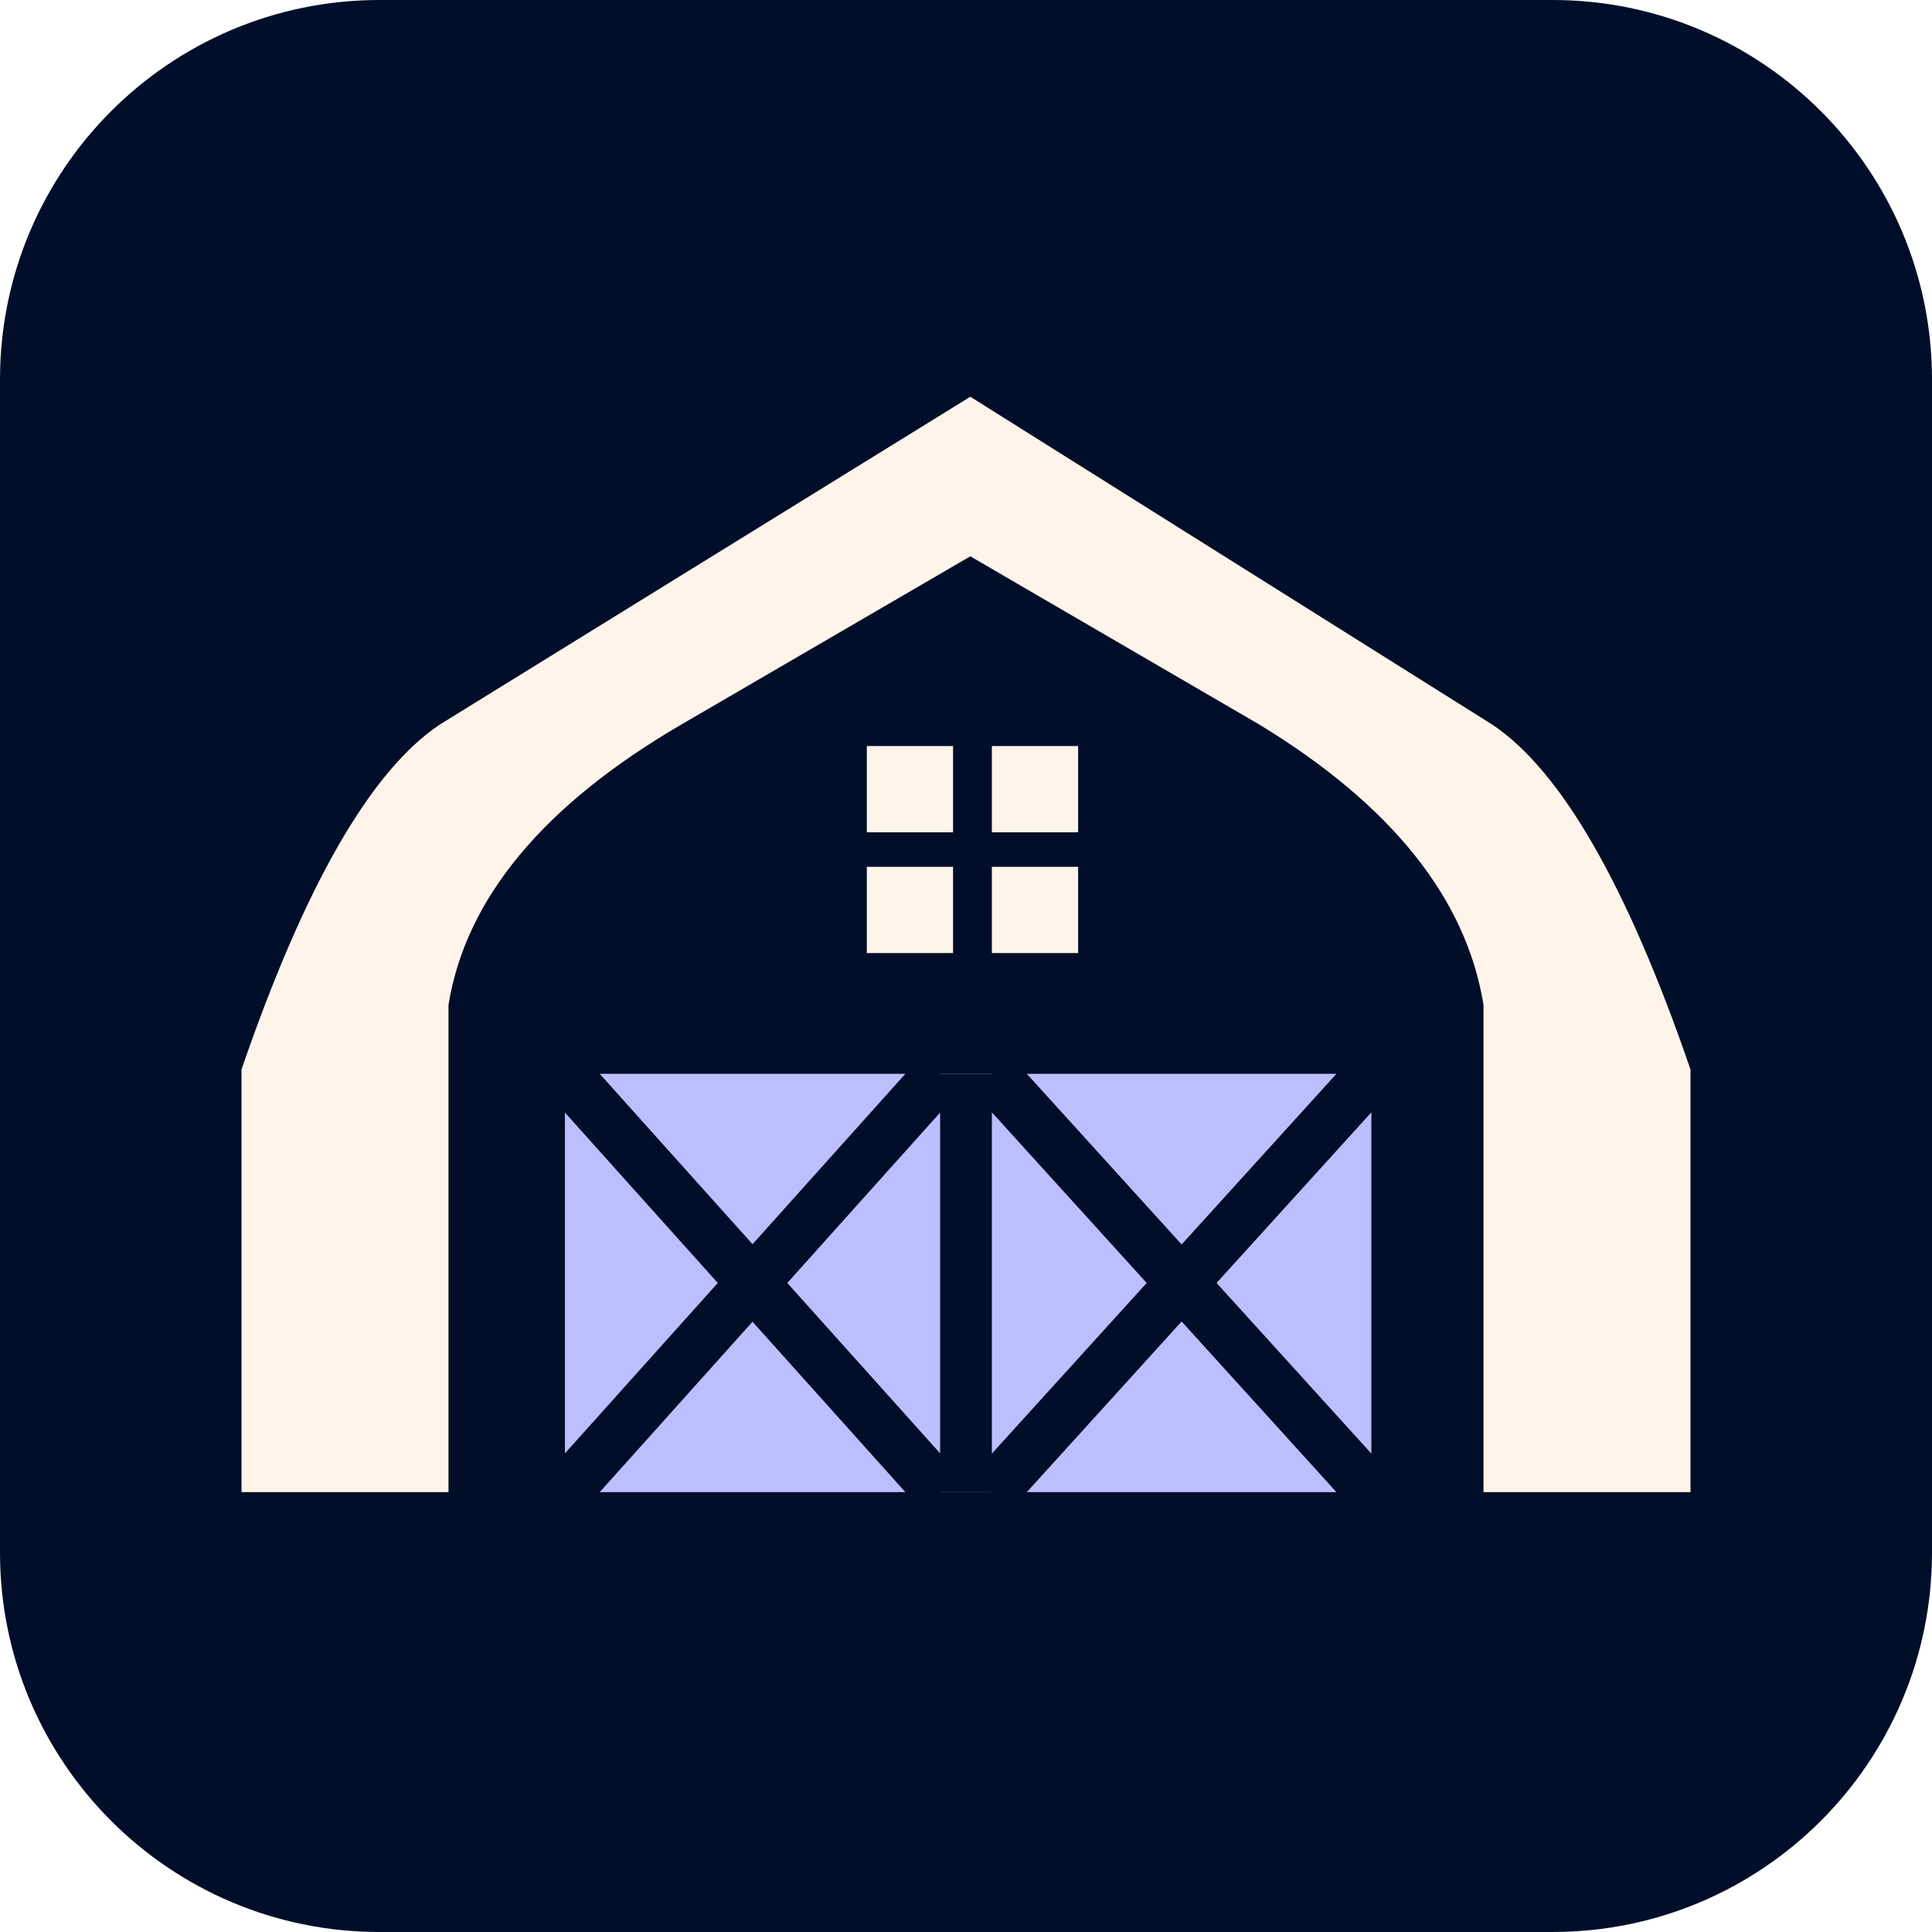
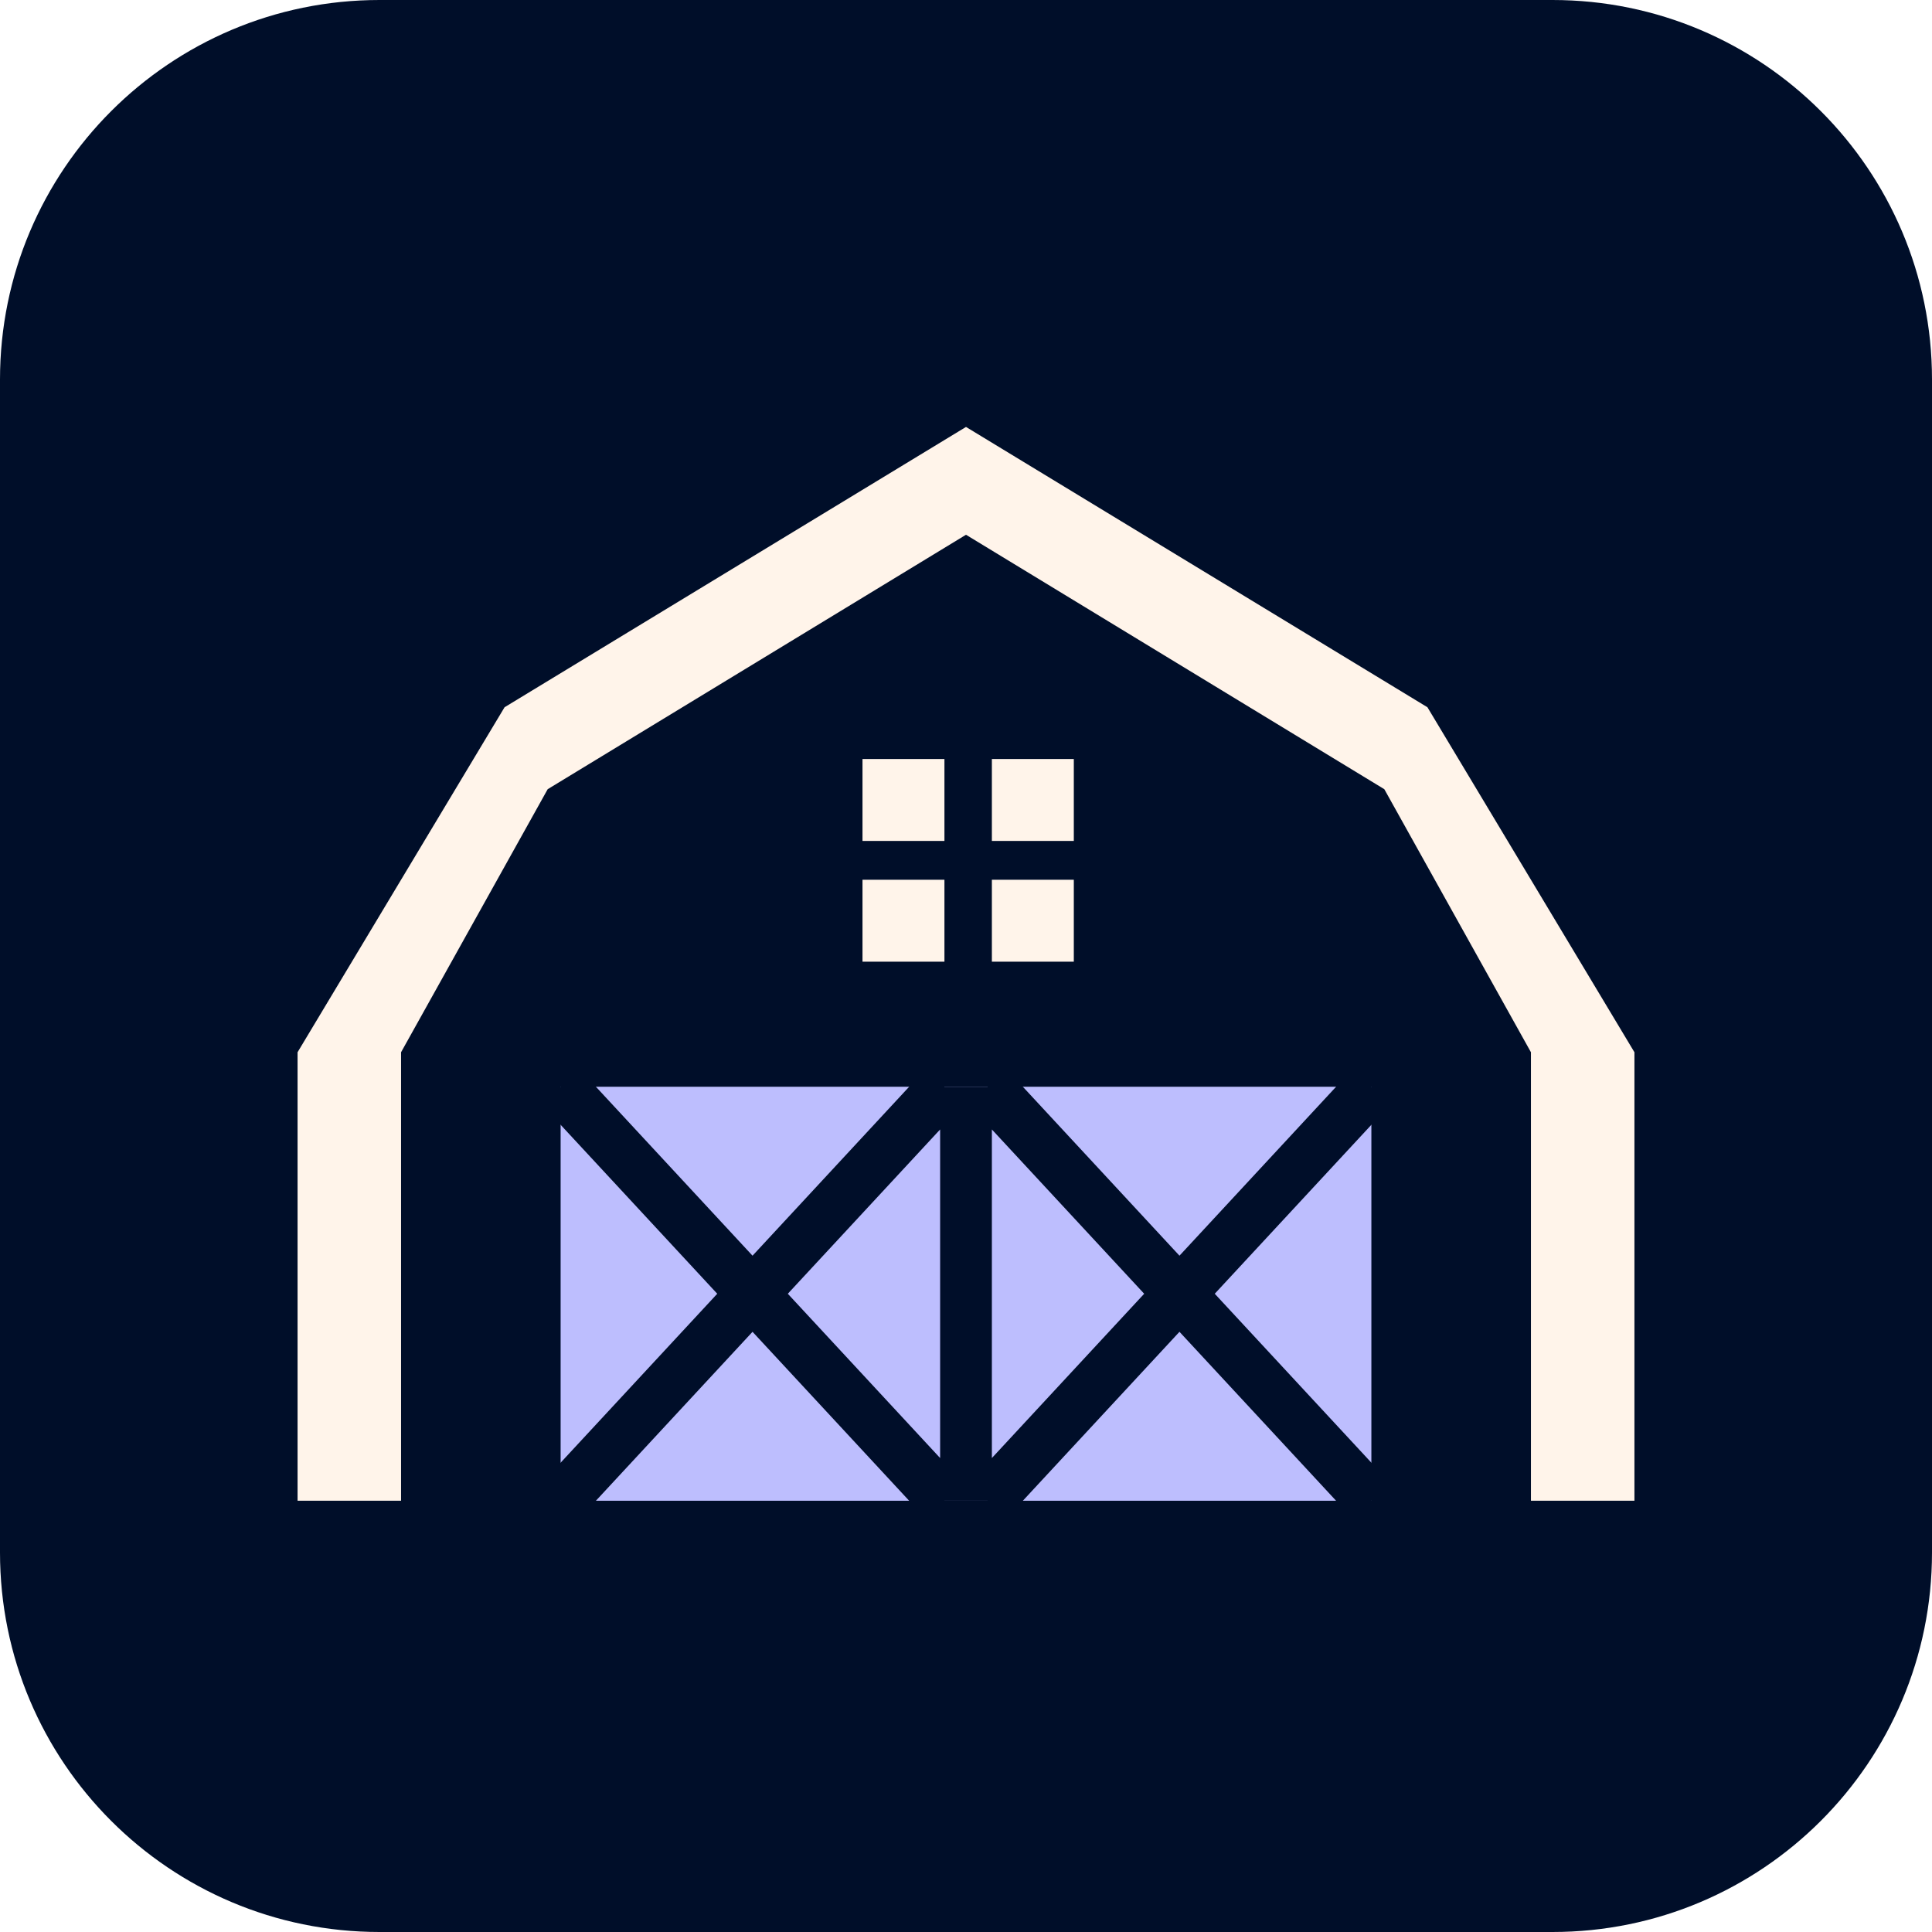
<svg xmlns="http://www.w3.org/2000/svg" viewBox="0 0 448 448" role="img" aria-label="The Homeschool Barn">
  <rect width="448" height="448" rx="88" fill="#000E29" />
-   <g transform="translate(56 92)">
-     <path fill="#FFF4EA" fill-rule="evenodd" d="M169 0 L46 76 Q22 92 0 156 L0 254 L336 254 L336 156 Q314 92 290 76 Z M169 37 L102 76 Q54 104 48 141 L48 254 L288 254 L288 141 Q282 104 236 76 Z" />
+   <g transform="translate(69 99)">
+     <path fill="#FFF4EA" fill-rule="evenodd" d="M155 0 L48 65 L0 145 L0 249 L310 249 L310 145 L262 65 Z M155 25 L58 84 L24 145 L24 249 L286 249 L286 145 L252 84 Z" />
    <g fill="#FFF4EA">
-       <rect x="145" y="81" width="20" height="20" />
-       <rect x="174" y="81" width="20" height="20" />
-       <rect x="145" y="109" width="20" height="20" />
-       <rect x="174" y="109" width="20" height="20" />
+       <rect x="131" y="77" width="19" height="19" />
+       <rect x="161" y="77" width="19" height="19" />
+       <rect x="131" y="105" width="19" height="19" />
+       <rect x="161" y="105" width="19" height="19" />
    </g>
-     <rect fill="#BDBEFE" x="75" y="157" width="187" height="97" />
-     <path fill="none" stroke="#000E29" stroke-width="12" d="M168 157 L168 254 M75 157 L162 254 M162 157 L75 254 M174 157 L262 254 M262 157 L174 254" />
+     <rect fill="#BDBEFE" x="61" y="153" width="188" height="96" />
+     <path fill="none" stroke="#000E29" stroke-width="12" d="M155 153 L155 249 M61 153 L150 249 M150 153 L61 249 M160 153 L249 249 M249 153 L160 249" />
  </g>
</svg>
